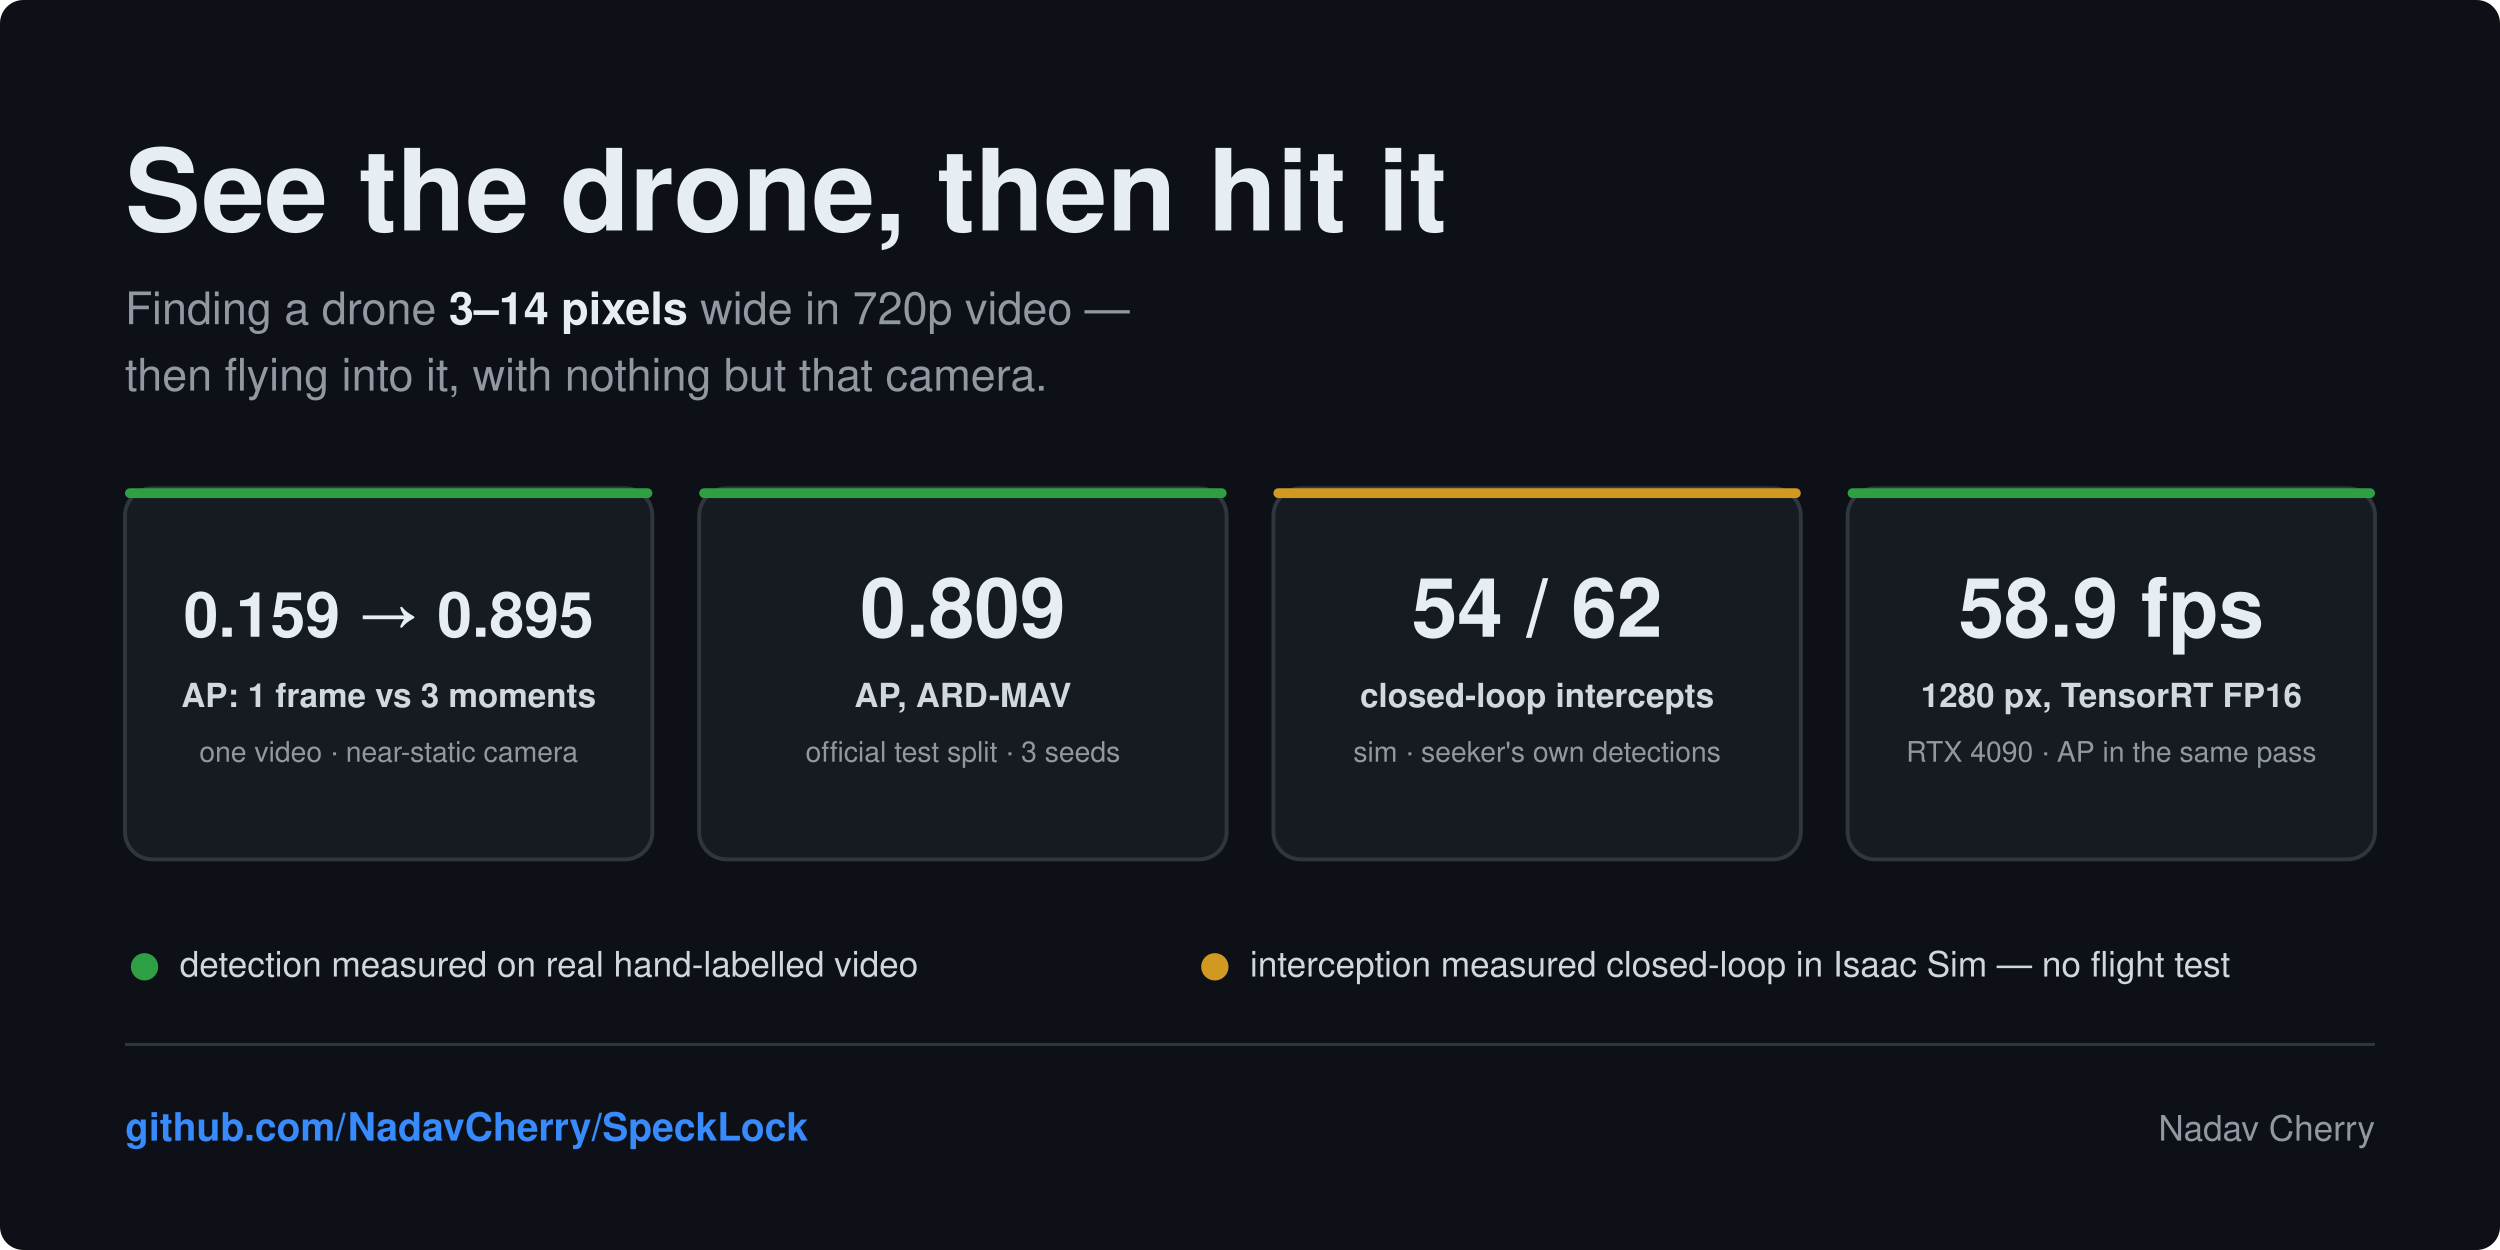
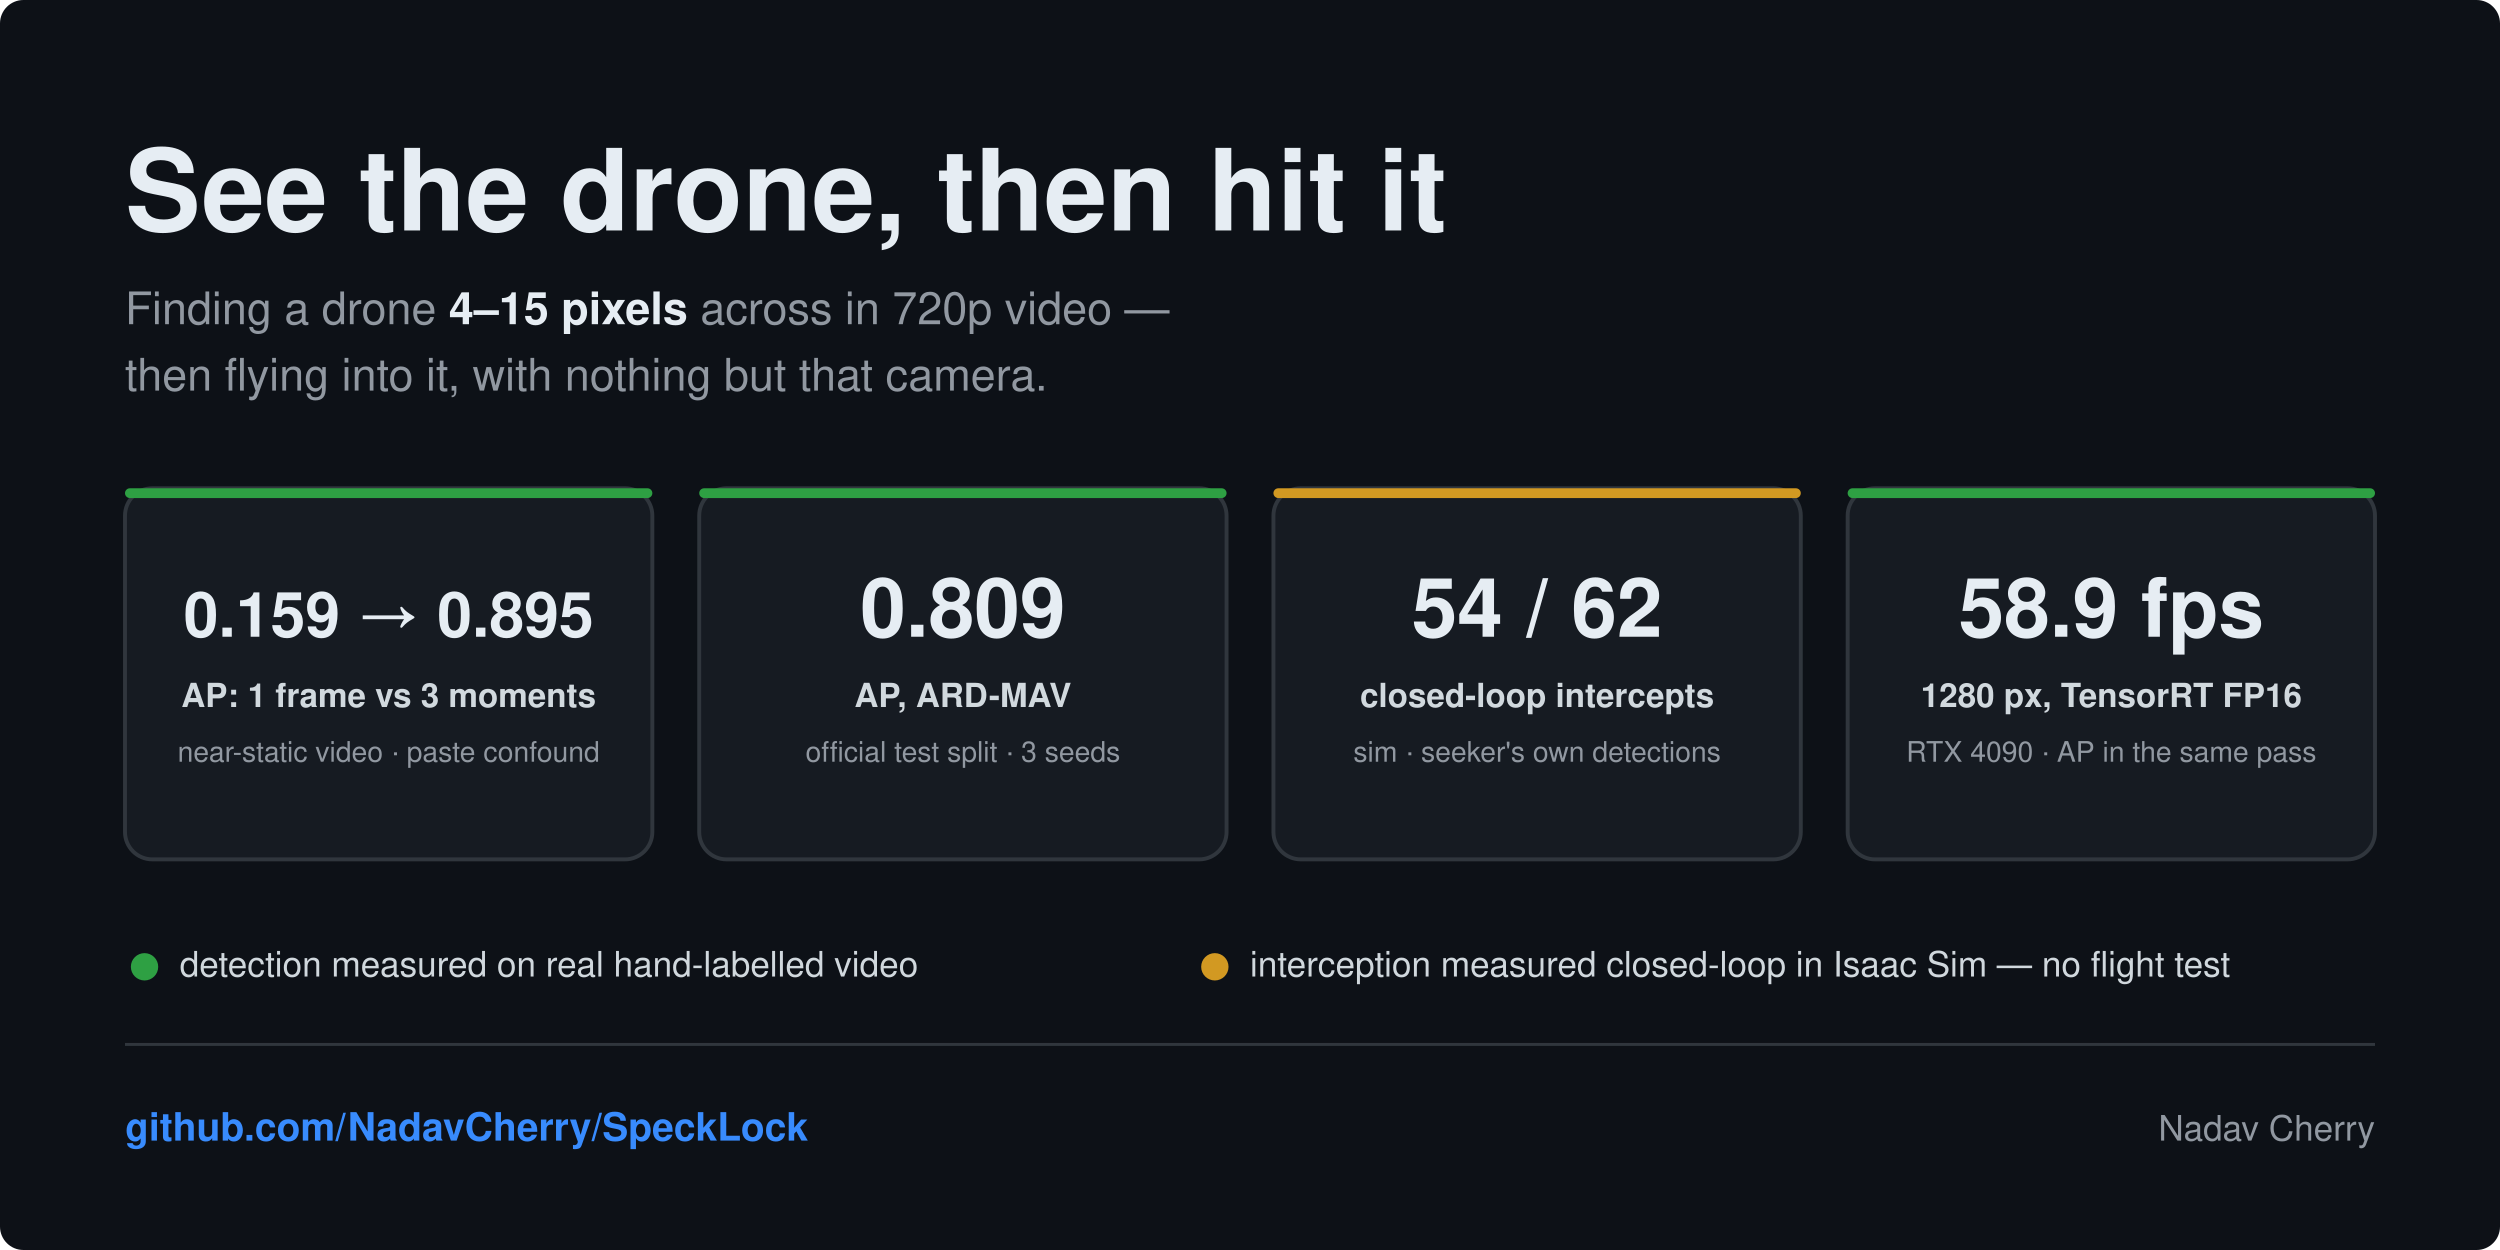
<svg xmlns="http://www.w3.org/2000/svg" width="1280" height="640" viewBox="0 0 1280 640" font-family="Segoe UI, Helvetica, Arial, sans-serif">
  <rect width="1280" height="640" fill="#0d1117" rx="12" />
  <defs>
    <marker id="ar" viewBox="0 0 10 10" refX="9" refY="5" markerWidth="7" markerHeight="7" orient="auto-start-reverse">
      <path d="M 0 1 L 9 5 L 0 9 z" fill="#8b949e" />
    </marker>
  </defs>
  <text x="64" y="118" font-size="58" font-weight="700" fill="#e6edf3">See the drone, then hit it</text>
-   <text x="64" y="166" font-size="23" fill="#9198a1">Finding a drone <tspan font-weight="700" fill="#e6edf3">3–14 pixels</tspan> wide in 720p video —</text>
+   <text x="64" y="166" font-size="23" fill="#9198a1">Finding a drone <tspan font-weight="700" fill="#e6edf3">4–15 pixels</tspan> across in 720p video —</text>
  <text x="64" y="200" font-size="23" fill="#9198a1">then flying into it, with nothing but that camera.</text>
  <rect x="64.0" y="250" width="270.0" height="190" rx="14" fill="#161b22" stroke="#30363d" stroke-width="2" />
  <rect x="64.0" y="250" width="270.0" height="5" rx="2.5" fill="#2ea043" />
  <text x="199.0" y="326" text-anchor="middle" font-size="32" font-weight="700" fill="#e6edf3">0.159 → 0.895</text>
  <text x="199.0" y="362" text-anchor="middle" font-size="17" font-weight="600" fill="#e6edf3" opacity="0.9">AP: 1 frame vs 3 moments</text>
-   <text x="199.0" y="390" text-anchor="middle" font-size="14.5" fill="#9198a1">one video · near-static camera</text>
+   <text x="199.0" y="390" text-anchor="middle" font-size="14.5" fill="#9198a1">near-static video · paste confound</text>
  <rect x="358.0" y="250" width="270.0" height="190" rx="14" fill="#161b22" stroke="#30363d" stroke-width="2" />
  <rect x="358.0" y="250" width="270.0" height="5" rx="2.5" fill="#2ea043" />
  <text x="493.0" y="326" text-anchor="middle" font-size="42" font-weight="700" fill="#e6edf3">0.809</text>
  <text x="493.0" y="362" text-anchor="middle" font-size="17" font-weight="600" fill="#e6edf3" opacity="0.9">AP, ARD-MAV</text>
  <text x="493.0" y="390" text-anchor="middle" font-size="14.5" fill="#9198a1">official test split · 3 seeds</text>
  <rect x="652.0" y="250" width="270.0" height="190" rx="14" fill="#161b22" stroke="#30363d" stroke-width="2" />
  <rect x="652.0" y="250" width="270.0" height="5" rx="2.5" fill="#d29922" />
  <text x="787.0" y="326" text-anchor="middle" font-size="42" font-weight="700" fill="#e6edf3">54 / 62</text>
  <text x="787.0" y="362" text-anchor="middle" font-size="17" font-weight="600" fill="#e6edf3" opacity="0.9">closed-loop intercepts</text>
  <text x="787.0" y="390" text-anchor="middle" font-size="14.5" fill="#9198a1">sim · seeker's own detections</text>
  <rect x="946.0" y="250" width="270.0" height="190" rx="14" fill="#161b22" stroke="#30363d" stroke-width="2" />
  <rect x="946.0" y="250" width="270.0" height="5" rx="2.5" fill="#2ea043" />
  <text x="1081.0" y="326" text-anchor="middle" font-size="42" font-weight="700" fill="#e6edf3">58.9 fps</text>
  <text x="1081.0" y="362" text-anchor="middle" font-size="17" font-weight="600" fill="#e6edf3" opacity="0.9">1280 px, TensorRT FP16</text>
  <text x="1081.0" y="390" text-anchor="middle" font-size="14.5" fill="#9198a1">RTX 4090 · AP in the same pass</text>
  <circle cx="74" cy="495" r="7" fill="#2ea043" />
  <text x="92" y="500" font-size="18" fill="#e6edf3" opacity="0.9">detection measured on real hand-labelled video</text>
  <circle cx="622" cy="495" r="7" fill="#d29922" />
  <text x="640" y="500" font-size="18" fill="#e6edf3" opacity="0.9">interception measured closed-loop in Isaac Sim — no flight test</text>
  <rect x="64" y="534" width="1152" height="1.5" fill="#30363d" />
  <text x="64" y="584" font-size="20" font-weight="700" fill="#388bfd">github.com/NadavCherry/SpeckLock</text>
  <text x="1216" y="584" text-anchor="end" font-size="18" fill="#9198a1">Nadav Cherry</text>
</svg>
